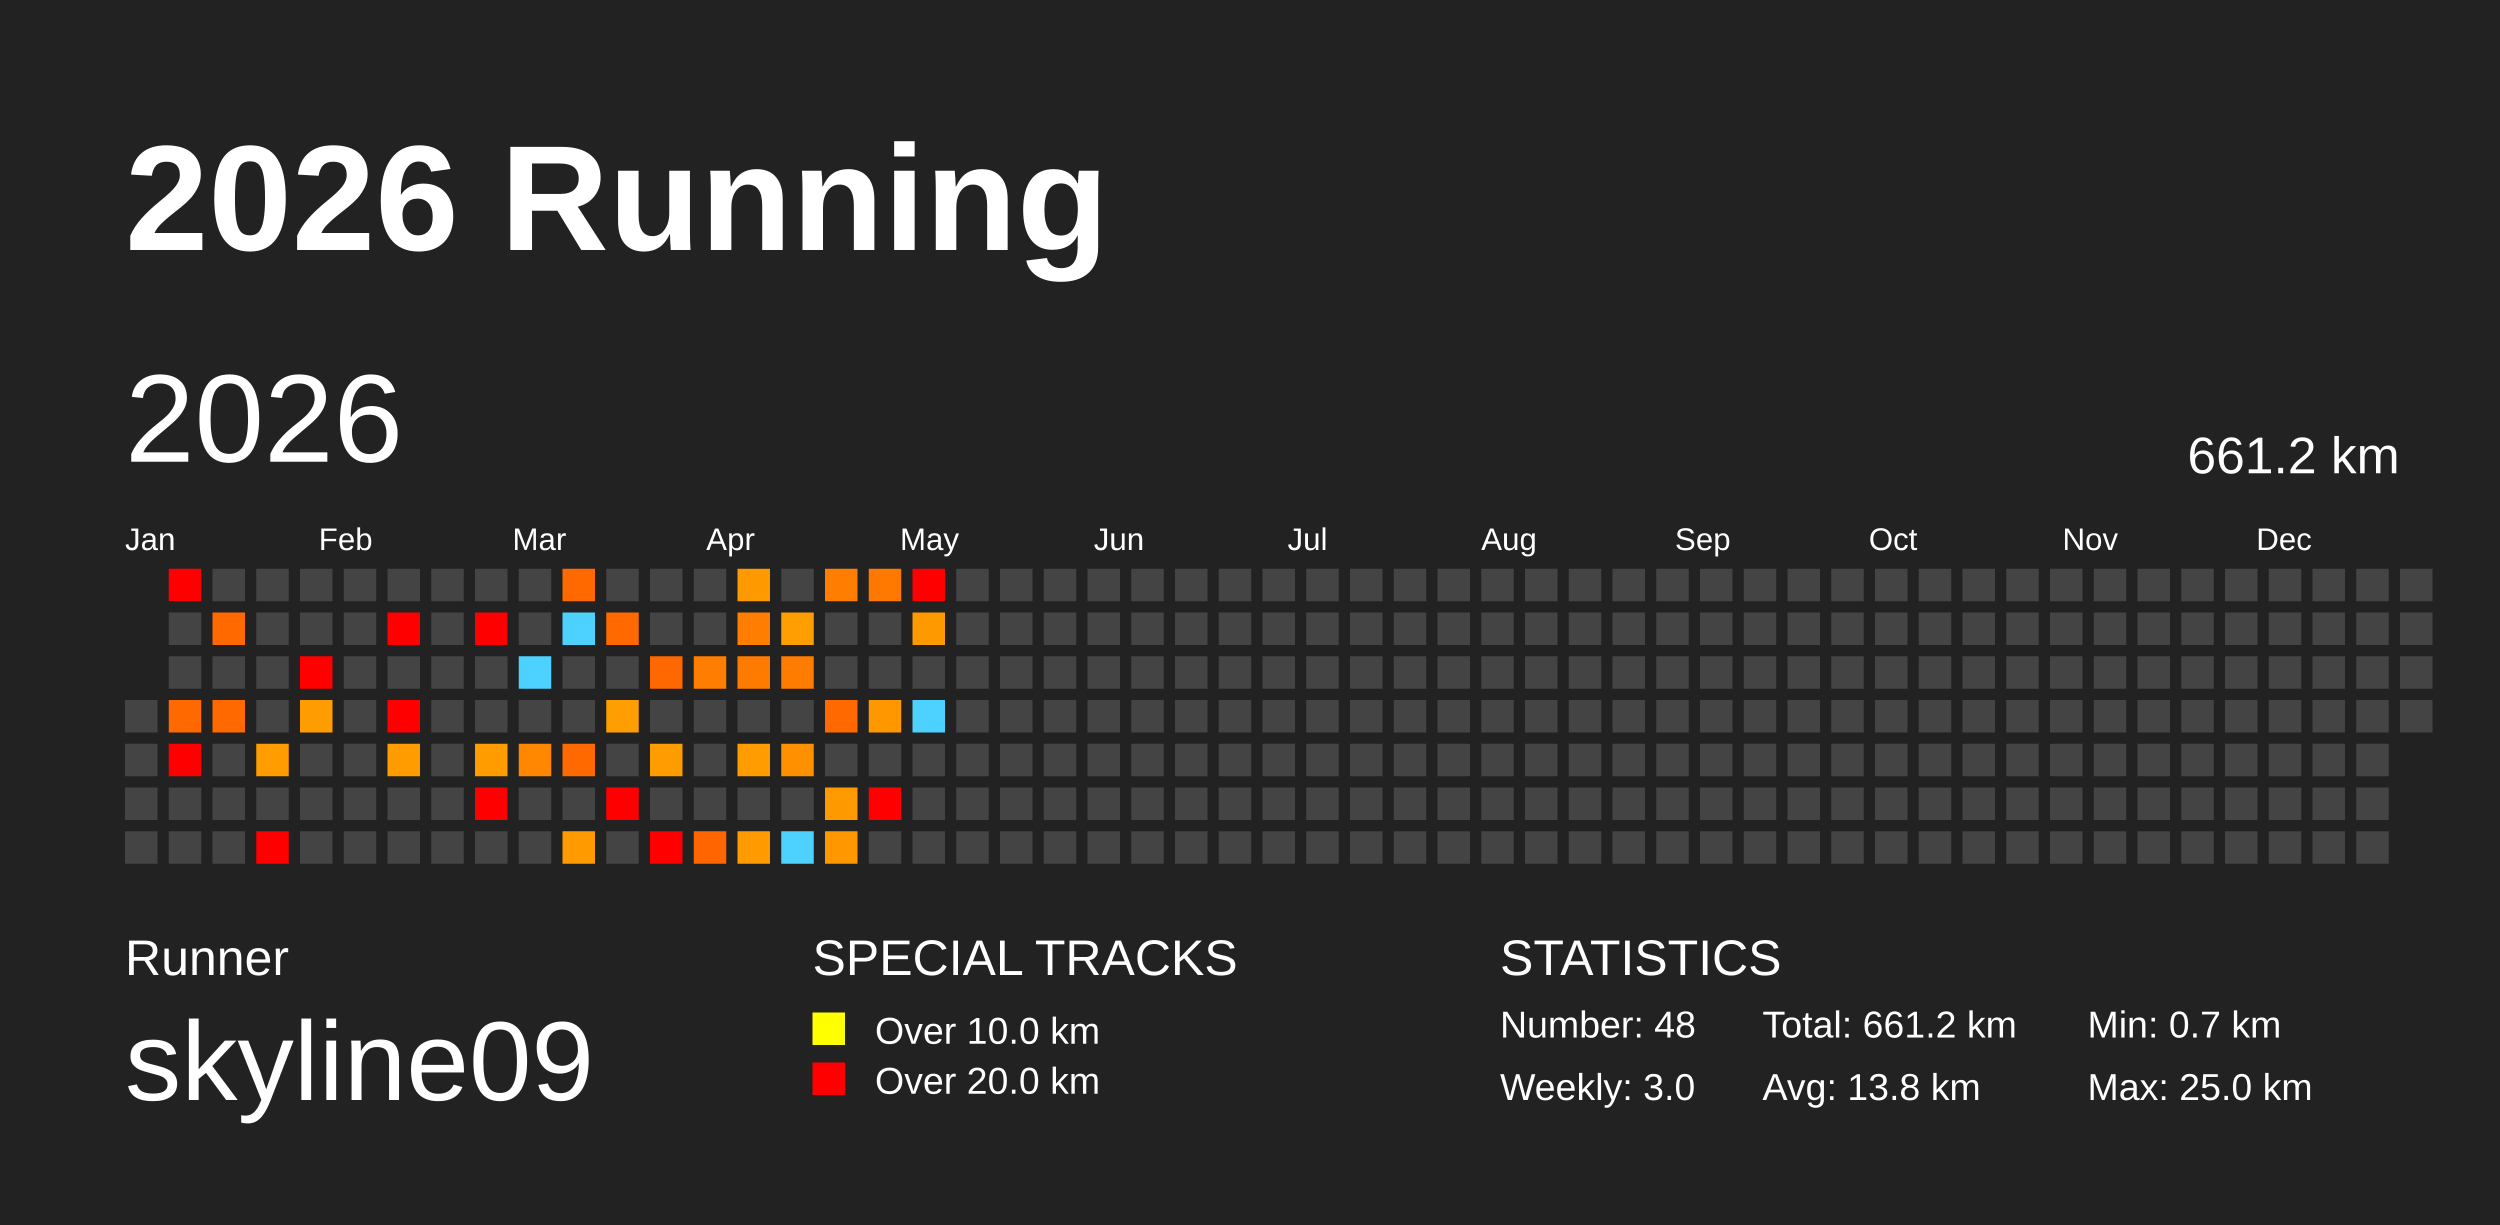
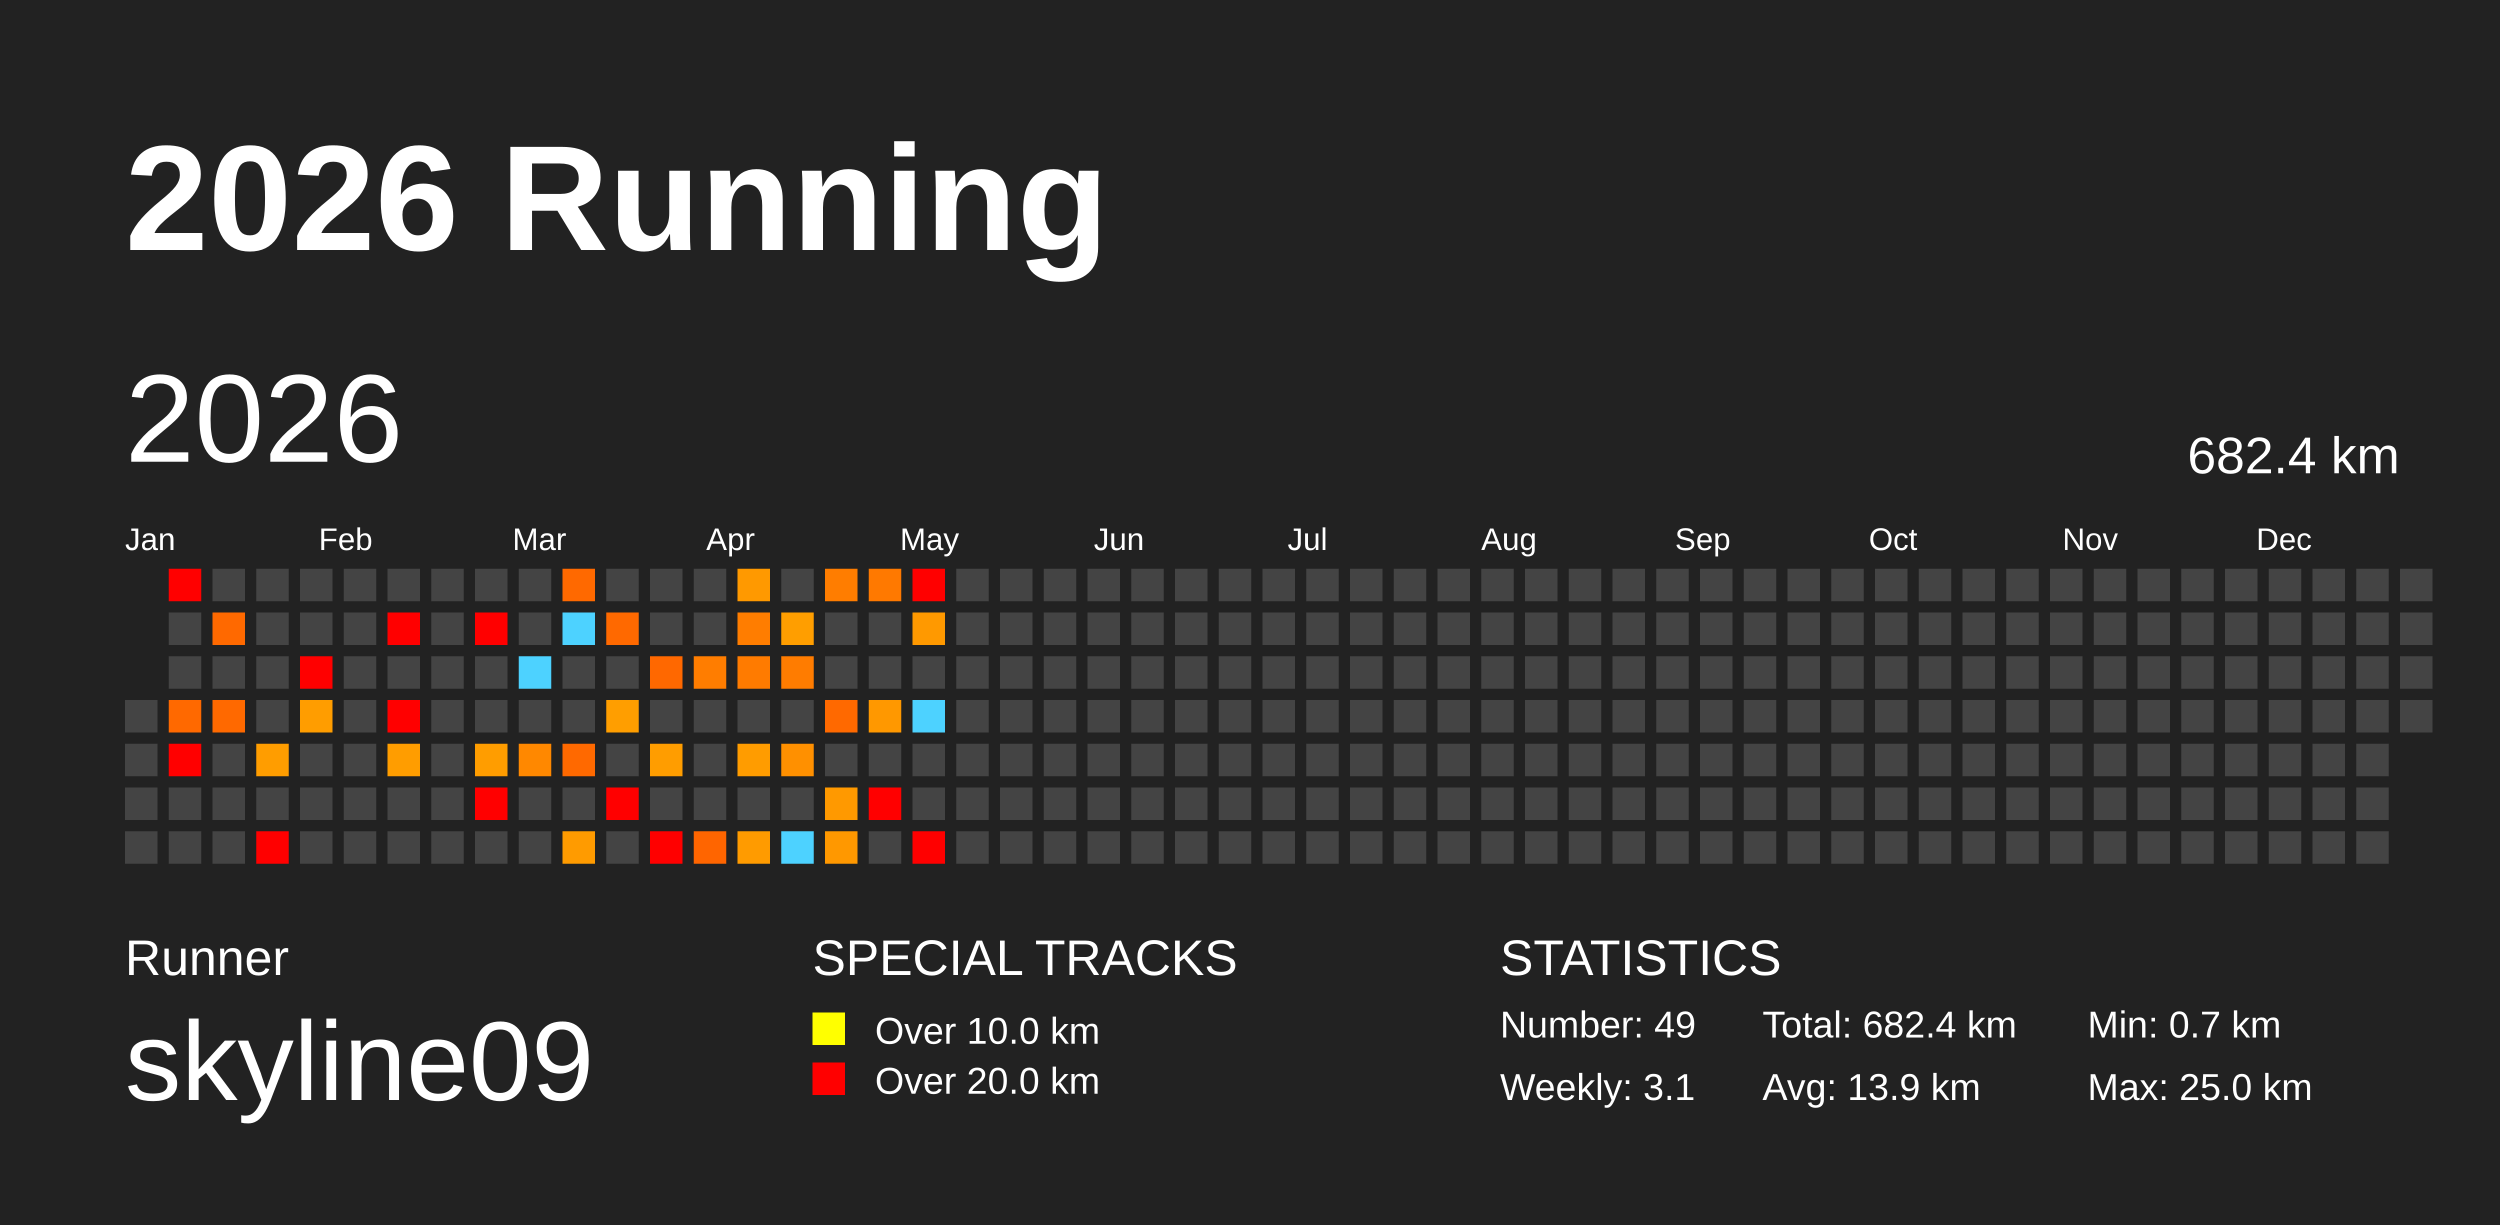
<svg xmlns="http://www.w3.org/2000/svg" baseProfile="full" height="98mm" version="1.1" viewBox="0,0,200,98" width="200mm">
  <defs />
  <rect fill="#222222" height="98" width="200" x="0" y="0" />
  <text fill="#FFFFFF" style="font-size:12px; font-family:Arial; font-weight:bold;" x="10" y="20">2026 Running</text>
  <text fill="#FFFFFF" style="font-size:4px; font-family:Arial" x="10" y="78">Runner</text>
  <text fill="#FFFFFF" style="font-size:9px; font-family:Arial" x="10" y="88">skyline09</text>
  <text fill="#FFFFFF" style="font-size:4px; font-family:Arial" x="65" y="78">SPECIAL TRACKS</text>
  <rect fill="yellow" height="2.6" width="2.6" x="65" y="81" />
  <text fill="#FFFFFF" style="font-size:3px; font-family:Arial" x="70" y="83.5">Over 10.0 km</text>
  <rect fill="red" height="2.6" width="2.6" x="65" y="85" />
  <text fill="#FFFFFF" style="font-size:3px; font-family:Arial" x="70" y="87.5">Over 20.0 km</text>
  <text fill="#FFFFFF" style="font-size:4px; font-family:Arial" x="120" y="78">STATISTICS</text>
-   <text fill="#FFFFFF" style="font-size:3px; font-family:Arial" x="120" y="83">Number: 48</text>
-   <text fill="#FFFFFF" style="font-size:3px; font-family:Arial" x="120" y="88">Weekly: 3.0</text>
-   <text fill="#FFFFFF" style="font-size:3px; font-family:Arial" x="141" y="83">Total: 661.2 km</text>
-   <text fill="#FFFFFF" style="font-size:3px; font-family:Arial" x="141" y="88">Avg: 13.8 km</text>
+   <text fill="#FFFFFF" style="font-size:3px; font-family:Arial" x="120" y="83">Number: 49</text>
+   <text fill="#FFFFFF" style="font-size:3px; font-family:Arial" x="120" y="88">Weekly: 3.1</text>
+   <text fill="#FFFFFF" style="font-size:3px; font-family:Arial" x="141" y="83">Total: 682.4 km</text>
+   <text fill="#FFFFFF" style="font-size:3px; font-family:Arial" x="141" y="88">Avg: 13.9 km</text>
  <text fill="#FFFFFF" style="font-size:3px; font-family:Arial" x="167" y="83">Min: 0.7 km</text>
  <text fill="#FFFFFF" style="font-size:3px; font-family:Arial" x="167" y="88">Max: 25.0 km</text>
  <text dominant-baseline="hanging" fill="#FFFFFF" style="font-size:10.0px; font-family:Arial;" x="10" y="30">2026</text>
-   <text dominant-baseline="hanging" fill="#FFFFFF" style="font-size:4.125px; font-family:Arial;" x="175" y="35">661.2 km</text>
+   <text dominant-baseline="hanging" fill="#FFFFFF" style="font-size:4.125px; font-family:Arial;" x="175" y="35">682.4 km</text>
  <text fill="#FFFFFF" style="font-size:2.5px; font-family:Arial" x="10.0" y="44">Jan</text>
  <text fill="#FFFFFF" style="font-size:2.5px; font-family:Arial" x="25.5" y="44">Feb</text>
  <text fill="#FFFFFF" style="font-size:2.5px; font-family:Arial" x="41.0" y="44">Mar</text>
  <text fill="#FFFFFF" style="font-size:2.5px; font-family:Arial" x="56.5" y="44">Apr</text>
  <text fill="#FFFFFF" style="font-size:2.5px; font-family:Arial" x="72.0" y="44">May</text>
  <text fill="#FFFFFF" style="font-size:2.5px; font-family:Arial" x="87.5" y="44">Jun</text>
  <text fill="#FFFFFF" style="font-size:2.5px; font-family:Arial" x="103.0" y="44">Jul</text>
  <text fill="#FFFFFF" style="font-size:2.5px; font-family:Arial" x="118.5" y="44">Aug</text>
  <text fill="#FFFFFF" style="font-size:2.5px; font-family:Arial" x="134.0" y="44">Sep</text>
  <text fill="#FFFFFF" style="font-size:2.5px; font-family:Arial" x="149.5" y="44">Oct</text>
  <text fill="#FFFFFF" style="font-size:2.5px; font-family:Arial" x="165.0" y="44">Nov</text>
  <text fill="#FFFFFF" style="font-size:2.5px; font-family:Arial" x="180.5" y="44">Dec</text>
  <rect fill="#444444" height="2.6" width="2.6" x="10.0" y="56.0" />
  <rect fill="#444444" height="2.6" width="2.6" x="10.0" y="59.5" />
  <rect fill="#444444" height="2.6" width="2.6" x="10.0" y="63.0" />
  <rect fill="#444444" height="2.6" width="2.6" x="10.0" y="66.5" />
  <rect fill="red" height="2.6" width="2.6" x="13.5" y="45.5" />
  <rect fill="#444444" height="2.6" width="2.6" x="13.5" y="49.0" />
  <rect fill="#444444" height="2.6" width="2.6" x="13.5" y="52.5" />
  <rect fill="#ff6900" height="2.6" width="2.6" x="13.5" y="56.0" />
  <rect fill="red" height="2.6" width="2.6" x="13.5" y="59.5" />
  <rect fill="#444444" height="2.6" width="2.6" x="13.5" y="63.0" />
  <rect fill="#444444" height="2.6" width="2.6" x="13.5" y="66.5" />
  <rect fill="#444444" height="2.6" width="2.6" x="17.0" y="45.5" />
  <rect fill="#ff6900" height="2.6" width="2.6" x="17.0" y="49.0" />
  <rect fill="#444444" height="2.6" width="2.6" x="17.0" y="52.5" />
  <rect fill="#ff6900" height="2.6" width="2.6" x="17.0" y="56.0" />
  <rect fill="#444444" height="2.6" width="2.6" x="17.0" y="59.5" />
  <rect fill="#444444" height="2.6" width="2.6" x="17.0" y="63.0" />
  <rect fill="#444444" height="2.6" width="2.6" x="17.0" y="66.5" />
  <rect fill="#444444" height="2.6" width="2.6" x="20.5" y="45.5" />
  <rect fill="#444444" height="2.6" width="2.6" x="20.5" y="49.0" />
  <rect fill="#444444" height="2.6" width="2.6" x="20.5" y="52.5" />
  <rect fill="#444444" height="2.6" width="2.6" x="20.5" y="56.0" />
  <rect fill="#ff9d00" height="2.6" width="2.6" x="20.5" y="59.5" />
  <rect fill="#444444" height="2.6" width="2.6" x="20.5" y="63.0" />
  <rect fill="red" height="2.6" width="2.6" x="20.5" y="66.5" />
  <rect fill="#444444" height="2.6" width="2.6" x="24.0" y="45.5" />
  <rect fill="#444444" height="2.6" width="2.6" x="24.0" y="49.0" />
  <rect fill="red" height="2.6" width="2.6" x="24.0" y="52.5" />
  <rect fill="#ff9d00" height="2.6" width="2.6" x="24.0" y="56.0" />
  <rect fill="#444444" height="2.6" width="2.6" x="24.0" y="59.5" />
  <rect fill="#444444" height="2.6" width="2.6" x="24.0" y="63.0" />
  <rect fill="#444444" height="2.6" width="2.6" x="24.0" y="66.5" />
  <rect fill="#444444" height="2.6" width="2.6" x="27.5" y="45.5" />
  <rect fill="#444444" height="2.6" width="2.6" x="27.5" y="49.0" />
  <rect fill="#444444" height="2.6" width="2.6" x="27.5" y="52.5" />
  <rect fill="#444444" height="2.6" width="2.6" x="27.5" y="56.0" />
  <rect fill="#444444" height="2.6" width="2.6" x="27.5" y="59.5" />
  <rect fill="#444444" height="2.6" width="2.6" x="27.5" y="63.0" />
  <rect fill="#444444" height="2.6" width="2.6" x="27.5" y="66.5" />
  <rect fill="#444444" height="2.6" width="2.6" x="31.0" y="45.5" />
  <rect fill="red" height="2.6" width="2.6" x="31.0" y="49.0" />
  <rect fill="#444444" height="2.6" width="2.6" x="31.0" y="52.5" />
  <rect fill="red" height="2.6" width="2.6" x="31.0" y="56.0" />
  <rect fill="#ff9d00" height="2.6" width="2.6" x="31.0" y="59.5" />
  <rect fill="#444444" height="2.6" width="2.6" x="31.0" y="63.0" />
  <rect fill="#444444" height="2.6" width="2.6" x="31.0" y="66.5" />
  <rect fill="#444444" height="2.6" width="2.6" x="34.5" y="45.5" />
  <rect fill="#444444" height="2.6" width="2.6" x="34.5" y="49.0" />
  <rect fill="#444444" height="2.6" width="2.6" x="34.5" y="52.5" />
  <rect fill="#444444" height="2.6" width="2.6" x="34.5" y="56.0" />
  <rect fill="#444444" height="2.6" width="2.6" x="34.5" y="59.5" />
  <rect fill="#444444" height="2.6" width="2.6" x="34.5" y="63.0" />
  <rect fill="#444444" height="2.6" width="2.6" x="34.5" y="66.5" />
  <rect fill="#444444" height="2.6" width="2.6" x="38.0" y="45.5" />
  <rect fill="red" height="2.6" width="2.6" x="38.0" y="49.0" />
  <rect fill="#444444" height="2.6" width="2.6" x="38.0" y="52.5" />
  <rect fill="#444444" height="2.6" width="2.6" x="38.0" y="56.0" />
  <rect fill="#ff9d00" height="2.6" width="2.6" x="38.0" y="59.5" />
  <rect fill="red" height="2.6" width="2.6" x="38.0" y="63.0" />
  <rect fill="#444444" height="2.6" width="2.6" x="38.0" y="66.5" />
  <rect fill="#444444" height="2.6" width="2.6" x="41.5" y="45.5" />
  <rect fill="#444444" height="2.6" width="2.6" x="41.5" y="49.0" />
  <rect fill="#4dd2ff" height="2.6" width="2.6" x="41.5" y="52.5" />
  <rect fill="#444444" height="2.6" width="2.6" x="41.5" y="56.0" />
  <rect fill="#ff8800" height="2.6" width="2.6" x="41.5" y="59.5" />
  <rect fill="#444444" height="2.6" width="2.6" x="41.5" y="63.0" />
  <rect fill="#444444" height="2.6" width="2.6" x="41.5" y="66.5" />
  <rect fill="#ff6900" height="2.6" width="2.6" x="45.0" y="45.5" />
  <rect fill="#4dd2ff" height="2.6" width="2.6" x="45.0" y="49.0" />
  <rect fill="#444444" height="2.6" width="2.6" x="45.0" y="52.5" />
  <rect fill="#444444" height="2.6" width="2.6" x="45.0" y="56.0" />
  <rect fill="#ff6900" height="2.6" width="2.6" x="45.0" y="59.5" />
  <rect fill="#444444" height="2.6" width="2.6" x="45.0" y="63.0" />
  <rect fill="#ff9b00" height="2.6" width="2.6" x="45.0" y="66.5" />
  <rect fill="#444444" height="2.6" width="2.6" x="48.5" y="45.5" />
  <rect fill="#ff6900" height="2.6" width="2.6" x="48.5" y="49.0" />
  <rect fill="#444444" height="2.6" width="2.6" x="48.5" y="52.5" />
  <rect fill="#ff9e00" height="2.6" width="2.6" x="48.5" y="56.0" />
  <rect fill="#444444" height="2.6" width="2.6" x="48.5" y="59.5" />
  <rect fill="red" height="2.6" width="2.6" x="48.5" y="63.0" />
  <rect fill="#444444" height="2.6" width="2.6" x="48.5" y="66.5" />
  <rect fill="#444444" height="2.6" width="2.6" x="52.0" y="45.5" />
  <rect fill="#444444" height="2.6" width="2.6" x="52.0" y="49.0" />
  <rect fill="#ff6800" height="2.6" width="2.6" x="52.0" y="52.5" />
  <rect fill="#444444" height="2.6" width="2.6" x="52.0" y="56.0" />
  <rect fill="#ff9d00" height="2.6" width="2.6" x="52.0" y="59.5" />
  <rect fill="#444444" height="2.6" width="2.6" x="52.0" y="63.0" />
  <rect fill="red" height="2.6" width="2.6" x="52.0" y="66.5" />
  <rect fill="#444444" height="2.6" width="2.6" x="55.5" y="45.5" />
  <rect fill="#444444" height="2.6" width="2.6" x="55.5" y="49.0" />
  <rect fill="#ff7d00" height="2.6" width="2.6" x="55.5" y="52.5" />
  <rect fill="#444444" height="2.6" width="2.6" x="55.5" y="56.0" />
  <rect fill="#444444" height="2.6" width="2.6" x="55.5" y="59.5" />
  <rect fill="#444444" height="2.6" width="2.6" x="55.5" y="63.0" />
  <rect fill="#ff6500" height="2.6" width="2.6" x="55.5" y="66.5" />
  <rect fill="#ff9900" height="2.6" width="2.6" x="59.0" y="45.5" />
  <rect fill="#ff7d00" height="2.6" width="2.6" x="59.0" y="49.0" />
  <rect fill="#ff7b00" height="2.6" width="2.6" x="59.0" y="52.5" />
  <rect fill="#444444" height="2.6" width="2.6" x="59.0" y="56.0" />
  <rect fill="#ff9c00" height="2.6" width="2.6" x="59.0" y="59.5" />
  <rect fill="#444444" height="2.6" width="2.6" x="59.0" y="63.0" />
  <rect fill="#ff9b00" height="2.6" width="2.6" x="59.0" y="66.5" />
  <rect fill="#444444" height="2.6" width="2.6" x="62.5" y="45.5" />
  <rect fill="#ff9e00" height="2.6" width="2.6" x="62.5" y="49.0" />
  <rect fill="#ff7c00" height="2.6" width="2.6" x="62.5" y="52.5" />
  <rect fill="#444444" height="2.6" width="2.6" x="62.5" y="56.0" />
  <rect fill="#ff9000" height="2.6" width="2.6" x="62.5" y="59.5" />
  <rect fill="#444444" height="2.6" width="2.6" x="62.5" y="63.0" />
  <rect fill="#4dd2ff" height="2.6" width="2.6" x="62.5" y="66.5" />
  <rect fill="#ff7d00" height="2.6" width="2.6" x="66.0" y="45.5" />
  <rect fill="#444444" height="2.6" width="2.6" x="66.0" y="49.0" />
  <rect fill="#444444" height="2.6" width="2.6" x="66.0" y="52.5" />
  <rect fill="#ff6900" height="2.6" width="2.6" x="66.0" y="56.0" />
  <rect fill="#444444" height="2.6" width="2.6" x="66.0" y="59.5" />
  <rect fill="#ff9900" height="2.6" width="2.6" x="66.0" y="63.0" />
  <rect fill="#ff9800" height="2.6" width="2.6" x="66.0" y="66.5" />
  <rect fill="#ff7900" height="2.6" width="2.6" x="69.5" y="45.5" />
  <rect fill="#444444" height="2.6" width="2.6" x="69.5" y="49.0" />
  <rect fill="#444444" height="2.6" width="2.6" x="69.5" y="52.5" />
  <rect fill="#ff9800" height="2.6" width="2.6" x="69.5" y="56.0" />
  <rect fill="#444444" height="2.6" width="2.6" x="69.5" y="59.5" />
  <rect fill="red" height="2.6" width="2.6" x="69.5" y="63.0" />
  <rect fill="#444444" height="2.6" width="2.6" x="69.5" y="66.5" />
  <rect fill="red" height="2.6" width="2.6" x="73.0" y="45.5" />
  <rect fill="#ff9900" height="2.6" width="2.6" x="73.0" y="49.0" />
  <rect fill="#444444" height="2.6" width="2.6" x="73.0" y="52.5" />
  <rect fill="#4dd2ff" height="2.6" width="2.6" x="73.0" y="56.0" />
  <rect fill="#444444" height="2.6" width="2.6" x="73.0" y="59.5" />
  <rect fill="#444444" height="2.6" width="2.6" x="73.0" y="63.0" />
-   <rect fill="#444444" height="2.6" width="2.6" x="73.0" y="66.5" />
+   <rect fill="red" height="2.6" width="2.6" x="73.0" y="66.5" />
  <rect fill="#444444" height="2.6" width="2.6" x="76.5" y="45.5" />
  <rect fill="#444444" height="2.6" width="2.6" x="76.5" y="49.0" />
  <rect fill="#444444" height="2.6" width="2.6" x="76.5" y="52.5" />
  <rect fill="#444444" height="2.6" width="2.6" x="76.5" y="56.0" />
  <rect fill="#444444" height="2.6" width="2.6" x="76.5" y="59.5" />
  <rect fill="#444444" height="2.6" width="2.6" x="76.5" y="63.0" />
  <rect fill="#444444" height="2.6" width="2.6" x="76.5" y="66.5" />
  <rect fill="#444444" height="2.6" width="2.6" x="80.0" y="45.5" />
  <rect fill="#444444" height="2.6" width="2.6" x="80.0" y="49.0" />
  <rect fill="#444444" height="2.6" width="2.6" x="80.0" y="52.5" />
  <rect fill="#444444" height="2.6" width="2.6" x="80.0" y="56.0" />
  <rect fill="#444444" height="2.6" width="2.6" x="80.0" y="59.5" />
  <rect fill="#444444" height="2.6" width="2.6" x="80.0" y="63.0" />
  <rect fill="#444444" height="2.6" width="2.6" x="80.0" y="66.5" />
  <rect fill="#444444" height="2.6" width="2.6" x="83.5" y="45.5" />
  <rect fill="#444444" height="2.6" width="2.6" x="83.5" y="49.0" />
  <rect fill="#444444" height="2.6" width="2.6" x="83.5" y="52.5" />
  <rect fill="#444444" height="2.6" width="2.6" x="83.5" y="56.0" />
  <rect fill="#444444" height="2.6" width="2.6" x="83.5" y="59.5" />
  <rect fill="#444444" height="2.6" width="2.6" x="83.5" y="63.0" />
  <rect fill="#444444" height="2.6" width="2.6" x="83.5" y="66.5" />
  <rect fill="#444444" height="2.6" width="2.6" x="87.0" y="45.5" />
  <rect fill="#444444" height="2.6" width="2.6" x="87.0" y="49.0" />
  <rect fill="#444444" height="2.6" width="2.6" x="87.0" y="52.5" />
  <rect fill="#444444" height="2.6" width="2.6" x="87.0" y="56.0" />
  <rect fill="#444444" height="2.6" width="2.6" x="87.0" y="59.5" />
  <rect fill="#444444" height="2.6" width="2.6" x="87.0" y="63.0" />
  <rect fill="#444444" height="2.6" width="2.6" x="87.0" y="66.5" />
  <rect fill="#444444" height="2.6" width="2.6" x="90.5" y="45.5" />
  <rect fill="#444444" height="2.6" width="2.6" x="90.5" y="49.0" />
  <rect fill="#444444" height="2.6" width="2.6" x="90.5" y="52.5" />
  <rect fill="#444444" height="2.6" width="2.6" x="90.5" y="56.0" />
  <rect fill="#444444" height="2.6" width="2.6" x="90.5" y="59.5" />
  <rect fill="#444444" height="2.6" width="2.6" x="90.5" y="63.0" />
  <rect fill="#444444" height="2.6" width="2.6" x="90.5" y="66.5" />
  <rect fill="#444444" height="2.6" width="2.6" x="94.0" y="45.5" />
  <rect fill="#444444" height="2.6" width="2.6" x="94.0" y="49.0" />
  <rect fill="#444444" height="2.6" width="2.6" x="94.0" y="52.5" />
  <rect fill="#444444" height="2.6" width="2.6" x="94.0" y="56.0" />
  <rect fill="#444444" height="2.6" width="2.6" x="94.0" y="59.5" />
  <rect fill="#444444" height="2.6" width="2.6" x="94.0" y="63.0" />
  <rect fill="#444444" height="2.6" width="2.6" x="94.0" y="66.5" />
  <rect fill="#444444" height="2.6" width="2.6" x="97.5" y="45.5" />
  <rect fill="#444444" height="2.6" width="2.6" x="97.5" y="49.0" />
  <rect fill="#444444" height="2.6" width="2.6" x="97.5" y="52.5" />
  <rect fill="#444444" height="2.6" width="2.6" x="97.5" y="56.0" />
  <rect fill="#444444" height="2.6" width="2.6" x="97.5" y="59.5" />
  <rect fill="#444444" height="2.6" width="2.6" x="97.5" y="63.0" />
  <rect fill="#444444" height="2.6" width="2.6" x="97.5" y="66.5" />
  <rect fill="#444444" height="2.6" width="2.6" x="101.0" y="45.5" />
  <rect fill="#444444" height="2.6" width="2.6" x="101.0" y="49.0" />
  <rect fill="#444444" height="2.6" width="2.6" x="101.0" y="52.5" />
  <rect fill="#444444" height="2.6" width="2.6" x="101.0" y="56.0" />
  <rect fill="#444444" height="2.6" width="2.6" x="101.0" y="59.5" />
  <rect fill="#444444" height="2.6" width="2.6" x="101.0" y="63.0" />
  <rect fill="#444444" height="2.6" width="2.6" x="101.0" y="66.5" />
  <rect fill="#444444" height="2.6" width="2.6" x="104.5" y="45.5" />
  <rect fill="#444444" height="2.6" width="2.6" x="104.5" y="49.0" />
  <rect fill="#444444" height="2.6" width="2.6" x="104.5" y="52.5" />
  <rect fill="#444444" height="2.6" width="2.6" x="104.5" y="56.0" />
  <rect fill="#444444" height="2.6" width="2.6" x="104.5" y="59.5" />
  <rect fill="#444444" height="2.6" width="2.6" x="104.5" y="63.0" />
  <rect fill="#444444" height="2.6" width="2.6" x="104.5" y="66.5" />
  <rect fill="#444444" height="2.6" width="2.6" x="108.0" y="45.5" />
  <rect fill="#444444" height="2.6" width="2.6" x="108.0" y="49.0" />
  <rect fill="#444444" height="2.6" width="2.6" x="108.0" y="52.5" />
  <rect fill="#444444" height="2.6" width="2.6" x="108.0" y="56.0" />
  <rect fill="#444444" height="2.6" width="2.6" x="108.0" y="59.5" />
  <rect fill="#444444" height="2.6" width="2.6" x="108.0" y="63.0" />
  <rect fill="#444444" height="2.6" width="2.6" x="108.0" y="66.5" />
  <rect fill="#444444" height="2.6" width="2.6" x="111.5" y="45.5" />
  <rect fill="#444444" height="2.6" width="2.6" x="111.5" y="49.0" />
  <rect fill="#444444" height="2.6" width="2.6" x="111.5" y="52.5" />
  <rect fill="#444444" height="2.6" width="2.6" x="111.5" y="56.0" />
  <rect fill="#444444" height="2.6" width="2.6" x="111.5" y="59.5" />
  <rect fill="#444444" height="2.6" width="2.6" x="111.5" y="63.0" />
  <rect fill="#444444" height="2.6" width="2.6" x="111.5" y="66.5" />
  <rect fill="#444444" height="2.6" width="2.6" x="115.0" y="45.5" />
  <rect fill="#444444" height="2.6" width="2.6" x="115.0" y="49.0" />
  <rect fill="#444444" height="2.6" width="2.6" x="115.0" y="52.5" />
  <rect fill="#444444" height="2.6" width="2.6" x="115.0" y="56.0" />
  <rect fill="#444444" height="2.6" width="2.6" x="115.0" y="59.5" />
  <rect fill="#444444" height="2.6" width="2.6" x="115.0" y="63.0" />
  <rect fill="#444444" height="2.6" width="2.6" x="115.0" y="66.5" />
  <rect fill="#444444" height="2.6" width="2.6" x="118.5" y="45.5" />
  <rect fill="#444444" height="2.6" width="2.6" x="118.5" y="49.0" />
  <rect fill="#444444" height="2.6" width="2.6" x="118.5" y="52.5" />
  <rect fill="#444444" height="2.6" width="2.6" x="118.5" y="56.0" />
  <rect fill="#444444" height="2.6" width="2.6" x="118.5" y="59.5" />
  <rect fill="#444444" height="2.6" width="2.6" x="118.5" y="63.0" />
  <rect fill="#444444" height="2.6" width="2.6" x="118.5" y="66.5" />
  <rect fill="#444444" height="2.6" width="2.6" x="122.0" y="45.5" />
  <rect fill="#444444" height="2.6" width="2.6" x="122.0" y="49.0" />
  <rect fill="#444444" height="2.6" width="2.6" x="122.0" y="52.5" />
  <rect fill="#444444" height="2.6" width="2.6" x="122.0" y="56.0" />
  <rect fill="#444444" height="2.6" width="2.6" x="122.0" y="59.5" />
  <rect fill="#444444" height="2.6" width="2.6" x="122.0" y="63.0" />
  <rect fill="#444444" height="2.6" width="2.6" x="122.0" y="66.5" />
  <rect fill="#444444" height="2.6" width="2.6" x="125.5" y="45.5" />
  <rect fill="#444444" height="2.6" width="2.6" x="125.5" y="49.0" />
  <rect fill="#444444" height="2.6" width="2.6" x="125.5" y="52.5" />
  <rect fill="#444444" height="2.6" width="2.6" x="125.5" y="56.0" />
  <rect fill="#444444" height="2.6" width="2.6" x="125.5" y="59.5" />
  <rect fill="#444444" height="2.6" width="2.6" x="125.5" y="63.0" />
  <rect fill="#444444" height="2.6" width="2.6" x="125.5" y="66.5" />
  <rect fill="#444444" height="2.6" width="2.6" x="129.0" y="45.5" />
  <rect fill="#444444" height="2.6" width="2.6" x="129.0" y="49.0" />
  <rect fill="#444444" height="2.6" width="2.6" x="129.0" y="52.5" />
  <rect fill="#444444" height="2.6" width="2.6" x="129.0" y="56.0" />
  <rect fill="#444444" height="2.6" width="2.6" x="129.0" y="59.5" />
  <rect fill="#444444" height="2.6" width="2.6" x="129.0" y="63.0" />
  <rect fill="#444444" height="2.6" width="2.6" x="129.0" y="66.5" />
  <rect fill="#444444" height="2.6" width="2.6" x="132.5" y="45.5" />
  <rect fill="#444444" height="2.6" width="2.6" x="132.5" y="49.0" />
  <rect fill="#444444" height="2.6" width="2.6" x="132.5" y="52.5" />
  <rect fill="#444444" height="2.6" width="2.6" x="132.5" y="56.0" />
  <rect fill="#444444" height="2.6" width="2.6" x="132.5" y="59.5" />
  <rect fill="#444444" height="2.6" width="2.6" x="132.5" y="63.0" />
  <rect fill="#444444" height="2.6" width="2.6" x="132.5" y="66.5" />
  <rect fill="#444444" height="2.6" width="2.6" x="136.0" y="45.5" />
  <rect fill="#444444" height="2.6" width="2.6" x="136.0" y="49.0" />
  <rect fill="#444444" height="2.6" width="2.6" x="136.0" y="52.5" />
  <rect fill="#444444" height="2.6" width="2.6" x="136.0" y="56.0" />
  <rect fill="#444444" height="2.6" width="2.6" x="136.0" y="59.5" />
  <rect fill="#444444" height="2.6" width="2.6" x="136.0" y="63.0" />
  <rect fill="#444444" height="2.6" width="2.6" x="136.0" y="66.5" />
  <rect fill="#444444" height="2.6" width="2.6" x="139.5" y="45.5" />
  <rect fill="#444444" height="2.6" width="2.6" x="139.5" y="49.0" />
  <rect fill="#444444" height="2.6" width="2.6" x="139.5" y="52.5" />
  <rect fill="#444444" height="2.6" width="2.6" x="139.5" y="56.0" />
  <rect fill="#444444" height="2.6" width="2.6" x="139.5" y="59.5" />
  <rect fill="#444444" height="2.6" width="2.6" x="139.5" y="63.0" />
  <rect fill="#444444" height="2.6" width="2.6" x="139.5" y="66.5" />
  <rect fill="#444444" height="2.6" width="2.6" x="143.0" y="45.5" />
  <rect fill="#444444" height="2.6" width="2.6" x="143.0" y="49.0" />
  <rect fill="#444444" height="2.6" width="2.6" x="143.0" y="52.5" />
  <rect fill="#444444" height="2.6" width="2.6" x="143.0" y="56.0" />
  <rect fill="#444444" height="2.6" width="2.6" x="143.0" y="59.5" />
  <rect fill="#444444" height="2.6" width="2.6" x="143.0" y="63.0" />
  <rect fill="#444444" height="2.6" width="2.6" x="143.0" y="66.5" />
  <rect fill="#444444" height="2.6" width="2.6" x="146.5" y="45.5" />
  <rect fill="#444444" height="2.6" width="2.6" x="146.5" y="49.0" />
  <rect fill="#444444" height="2.6" width="2.6" x="146.5" y="52.5" />
  <rect fill="#444444" height="2.6" width="2.6" x="146.5" y="56.0" />
  <rect fill="#444444" height="2.6" width="2.6" x="146.5" y="59.5" />
  <rect fill="#444444" height="2.6" width="2.6" x="146.5" y="63.0" />
  <rect fill="#444444" height="2.6" width="2.6" x="146.5" y="66.5" />
  <rect fill="#444444" height="2.6" width="2.6" x="150.0" y="45.5" />
  <rect fill="#444444" height="2.6" width="2.6" x="150.0" y="49.0" />
  <rect fill="#444444" height="2.6" width="2.6" x="150.0" y="52.5" />
  <rect fill="#444444" height="2.6" width="2.6" x="150.0" y="56.0" />
  <rect fill="#444444" height="2.6" width="2.6" x="150.0" y="59.5" />
  <rect fill="#444444" height="2.6" width="2.6" x="150.0" y="63.0" />
  <rect fill="#444444" height="2.6" width="2.6" x="150.0" y="66.5" />
  <rect fill="#444444" height="2.6" width="2.6" x="153.5" y="45.5" />
  <rect fill="#444444" height="2.6" width="2.6" x="153.5" y="49.0" />
  <rect fill="#444444" height="2.6" width="2.6" x="153.5" y="52.5" />
  <rect fill="#444444" height="2.6" width="2.6" x="153.5" y="56.0" />
  <rect fill="#444444" height="2.6" width="2.6" x="153.5" y="59.5" />
  <rect fill="#444444" height="2.6" width="2.6" x="153.5" y="63.0" />
  <rect fill="#444444" height="2.6" width="2.6" x="153.5" y="66.5" />
  <rect fill="#444444" height="2.6" width="2.6" x="157.0" y="45.5" />
  <rect fill="#444444" height="2.6" width="2.6" x="157.0" y="49.0" />
  <rect fill="#444444" height="2.6" width="2.6" x="157.0" y="52.5" />
  <rect fill="#444444" height="2.6" width="2.6" x="157.0" y="56.0" />
  <rect fill="#444444" height="2.6" width="2.6" x="157.0" y="59.5" />
  <rect fill="#444444" height="2.6" width="2.6" x="157.0" y="63.0" />
  <rect fill="#444444" height="2.6" width="2.6" x="157.0" y="66.5" />
  <rect fill="#444444" height="2.6" width="2.6" x="160.5" y="45.5" />
  <rect fill="#444444" height="2.6" width="2.6" x="160.5" y="49.0" />
  <rect fill="#444444" height="2.6" width="2.6" x="160.5" y="52.5" />
  <rect fill="#444444" height="2.6" width="2.6" x="160.5" y="56.0" />
  <rect fill="#444444" height="2.6" width="2.6" x="160.5" y="59.5" />
  <rect fill="#444444" height="2.6" width="2.6" x="160.5" y="63.0" />
  <rect fill="#444444" height="2.6" width="2.6" x="160.5" y="66.5" />
  <rect fill="#444444" height="2.6" width="2.6" x="164.0" y="45.5" />
  <rect fill="#444444" height="2.6" width="2.6" x="164.0" y="49.0" />
  <rect fill="#444444" height="2.6" width="2.6" x="164.0" y="52.5" />
  <rect fill="#444444" height="2.6" width="2.6" x="164.0" y="56.0" />
  <rect fill="#444444" height="2.6" width="2.6" x="164.0" y="59.5" />
  <rect fill="#444444" height="2.6" width="2.6" x="164.0" y="63.0" />
  <rect fill="#444444" height="2.6" width="2.6" x="164.0" y="66.5" />
  <rect fill="#444444" height="2.6" width="2.6" x="167.5" y="45.5" />
  <rect fill="#444444" height="2.6" width="2.6" x="167.5" y="49.0" />
  <rect fill="#444444" height="2.6" width="2.6" x="167.5" y="52.5" />
  <rect fill="#444444" height="2.6" width="2.6" x="167.5" y="56.0" />
  <rect fill="#444444" height="2.6" width="2.6" x="167.5" y="59.5" />
  <rect fill="#444444" height="2.6" width="2.6" x="167.5" y="63.0" />
  <rect fill="#444444" height="2.6" width="2.6" x="167.5" y="66.5" />
  <rect fill="#444444" height="2.6" width="2.6" x="171.0" y="45.5" />
  <rect fill="#444444" height="2.6" width="2.6" x="171.0" y="49.0" />
  <rect fill="#444444" height="2.6" width="2.6" x="171.0" y="52.5" />
  <rect fill="#444444" height="2.6" width="2.6" x="171.0" y="56.0" />
  <rect fill="#444444" height="2.6" width="2.6" x="171.0" y="59.5" />
  <rect fill="#444444" height="2.6" width="2.6" x="171.0" y="63.0" />
  <rect fill="#444444" height="2.6" width="2.6" x="171.0" y="66.5" />
  <rect fill="#444444" height="2.6" width="2.6" x="174.5" y="45.5" />
  <rect fill="#444444" height="2.6" width="2.6" x="174.5" y="49.0" />
  <rect fill="#444444" height="2.6" width="2.6" x="174.5" y="52.5" />
  <rect fill="#444444" height="2.6" width="2.6" x="174.5" y="56.0" />
  <rect fill="#444444" height="2.6" width="2.6" x="174.5" y="59.5" />
  <rect fill="#444444" height="2.6" width="2.6" x="174.5" y="63.0" />
  <rect fill="#444444" height="2.6" width="2.6" x="174.5" y="66.5" />
  <rect fill="#444444" height="2.6" width="2.6" x="178.0" y="45.5" />
  <rect fill="#444444" height="2.6" width="2.6" x="178.0" y="49.0" />
  <rect fill="#444444" height="2.6" width="2.6" x="178.0" y="52.5" />
  <rect fill="#444444" height="2.6" width="2.6" x="178.0" y="56.0" />
  <rect fill="#444444" height="2.6" width="2.6" x="178.0" y="59.5" />
  <rect fill="#444444" height="2.6" width="2.6" x="178.0" y="63.0" />
  <rect fill="#444444" height="2.6" width="2.6" x="178.0" y="66.5" />
  <rect fill="#444444" height="2.6" width="2.6" x="181.5" y="45.5" />
  <rect fill="#444444" height="2.6" width="2.6" x="181.5" y="49.0" />
  <rect fill="#444444" height="2.6" width="2.6" x="181.5" y="52.5" />
  <rect fill="#444444" height="2.6" width="2.6" x="181.5" y="56.0" />
  <rect fill="#444444" height="2.6" width="2.6" x="181.5" y="59.5" />
  <rect fill="#444444" height="2.6" width="2.6" x="181.5" y="63.0" />
  <rect fill="#444444" height="2.6" width="2.6" x="181.5" y="66.5" />
  <rect fill="#444444" height="2.6" width="2.6" x="185.0" y="45.5" />
  <rect fill="#444444" height="2.6" width="2.6" x="185.0" y="49.0" />
  <rect fill="#444444" height="2.6" width="2.6" x="185.0" y="52.5" />
  <rect fill="#444444" height="2.6" width="2.6" x="185.0" y="56.0" />
  <rect fill="#444444" height="2.6" width="2.6" x="185.0" y="59.5" />
  <rect fill="#444444" height="2.6" width="2.6" x="185.0" y="63.0" />
  <rect fill="#444444" height="2.6" width="2.6" x="185.0" y="66.5" />
  <rect fill="#444444" height="2.6" width="2.6" x="188.5" y="45.5" />
  <rect fill="#444444" height="2.6" width="2.6" x="188.5" y="49.0" />
  <rect fill="#444444" height="2.6" width="2.6" x="188.5" y="52.5" />
  <rect fill="#444444" height="2.6" width="2.6" x="188.5" y="56.0" />
  <rect fill="#444444" height="2.6" width="2.6" x="188.5" y="59.5" />
  <rect fill="#444444" height="2.6" width="2.6" x="188.5" y="63.0" />
  <rect fill="#444444" height="2.6" width="2.6" x="188.5" y="66.5" />
  <rect fill="#444444" height="2.6" width="2.6" x="192.0" y="45.5" />
  <rect fill="#444444" height="2.6" width="2.6" x="192.0" y="49.0" />
  <rect fill="#444444" height="2.6" width="2.6" x="192.0" y="52.5" />
  <rect fill="#444444" height="2.6" width="2.6" x="192.0" y="56.0" />
</svg>
